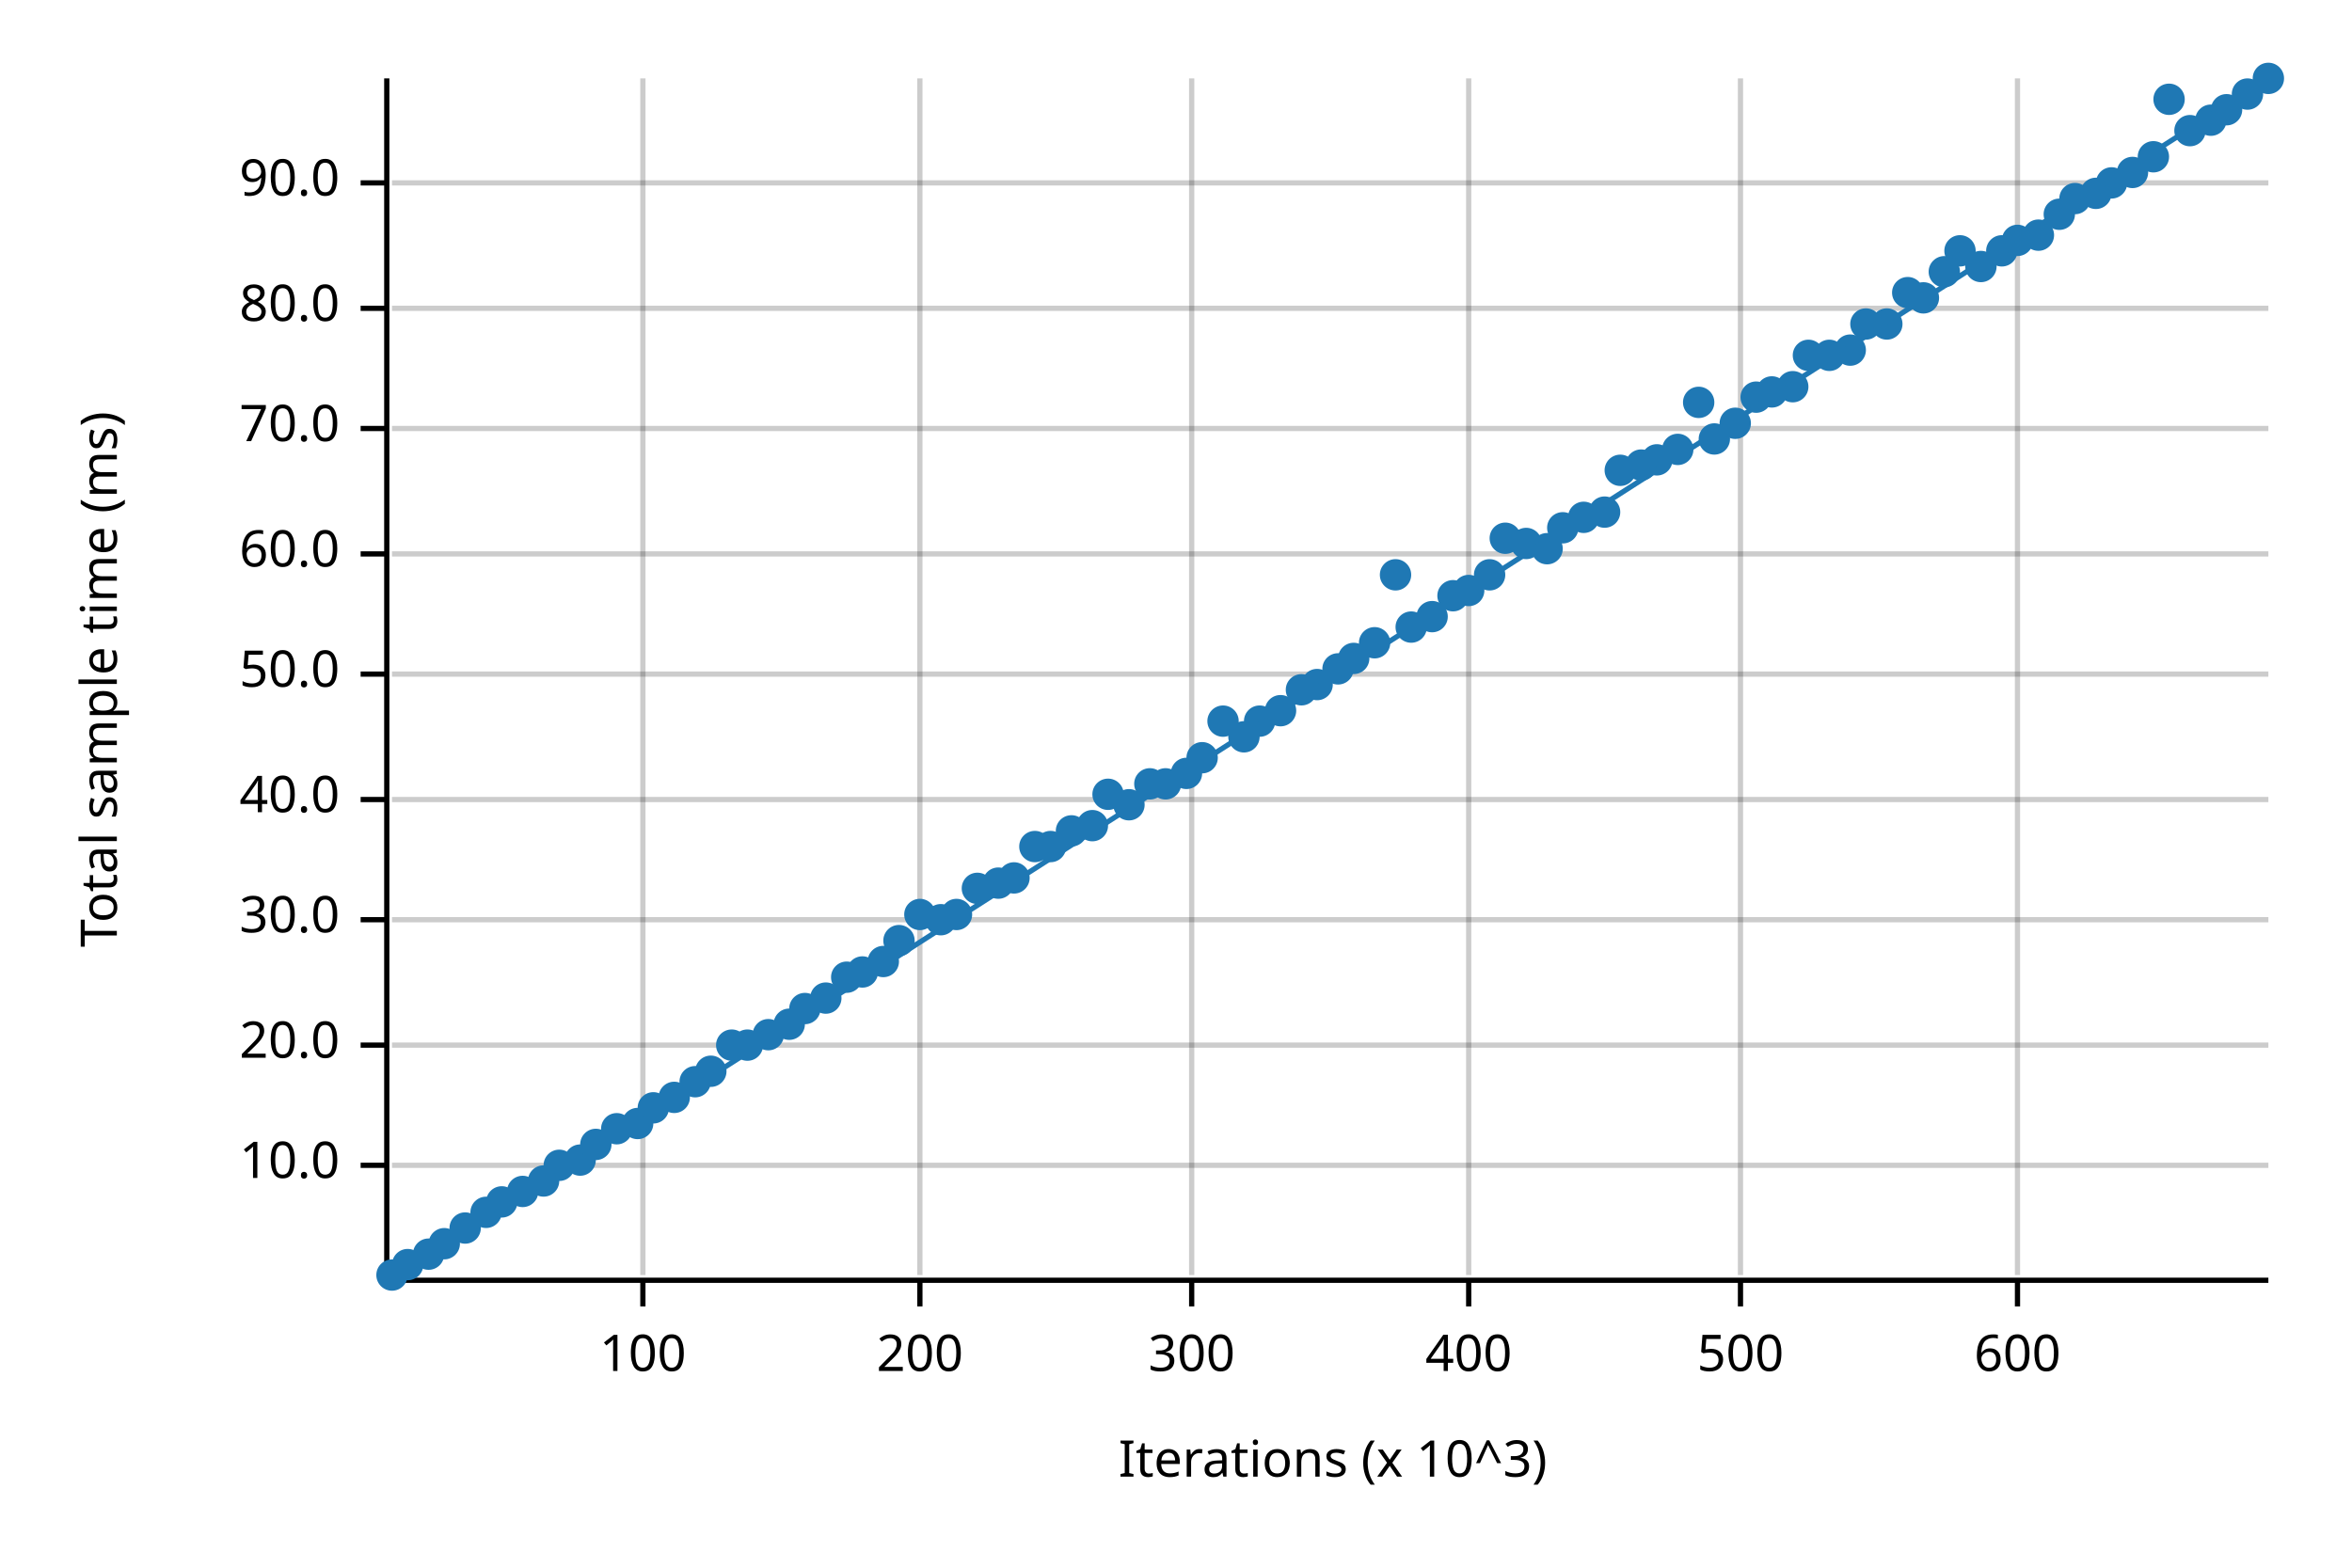
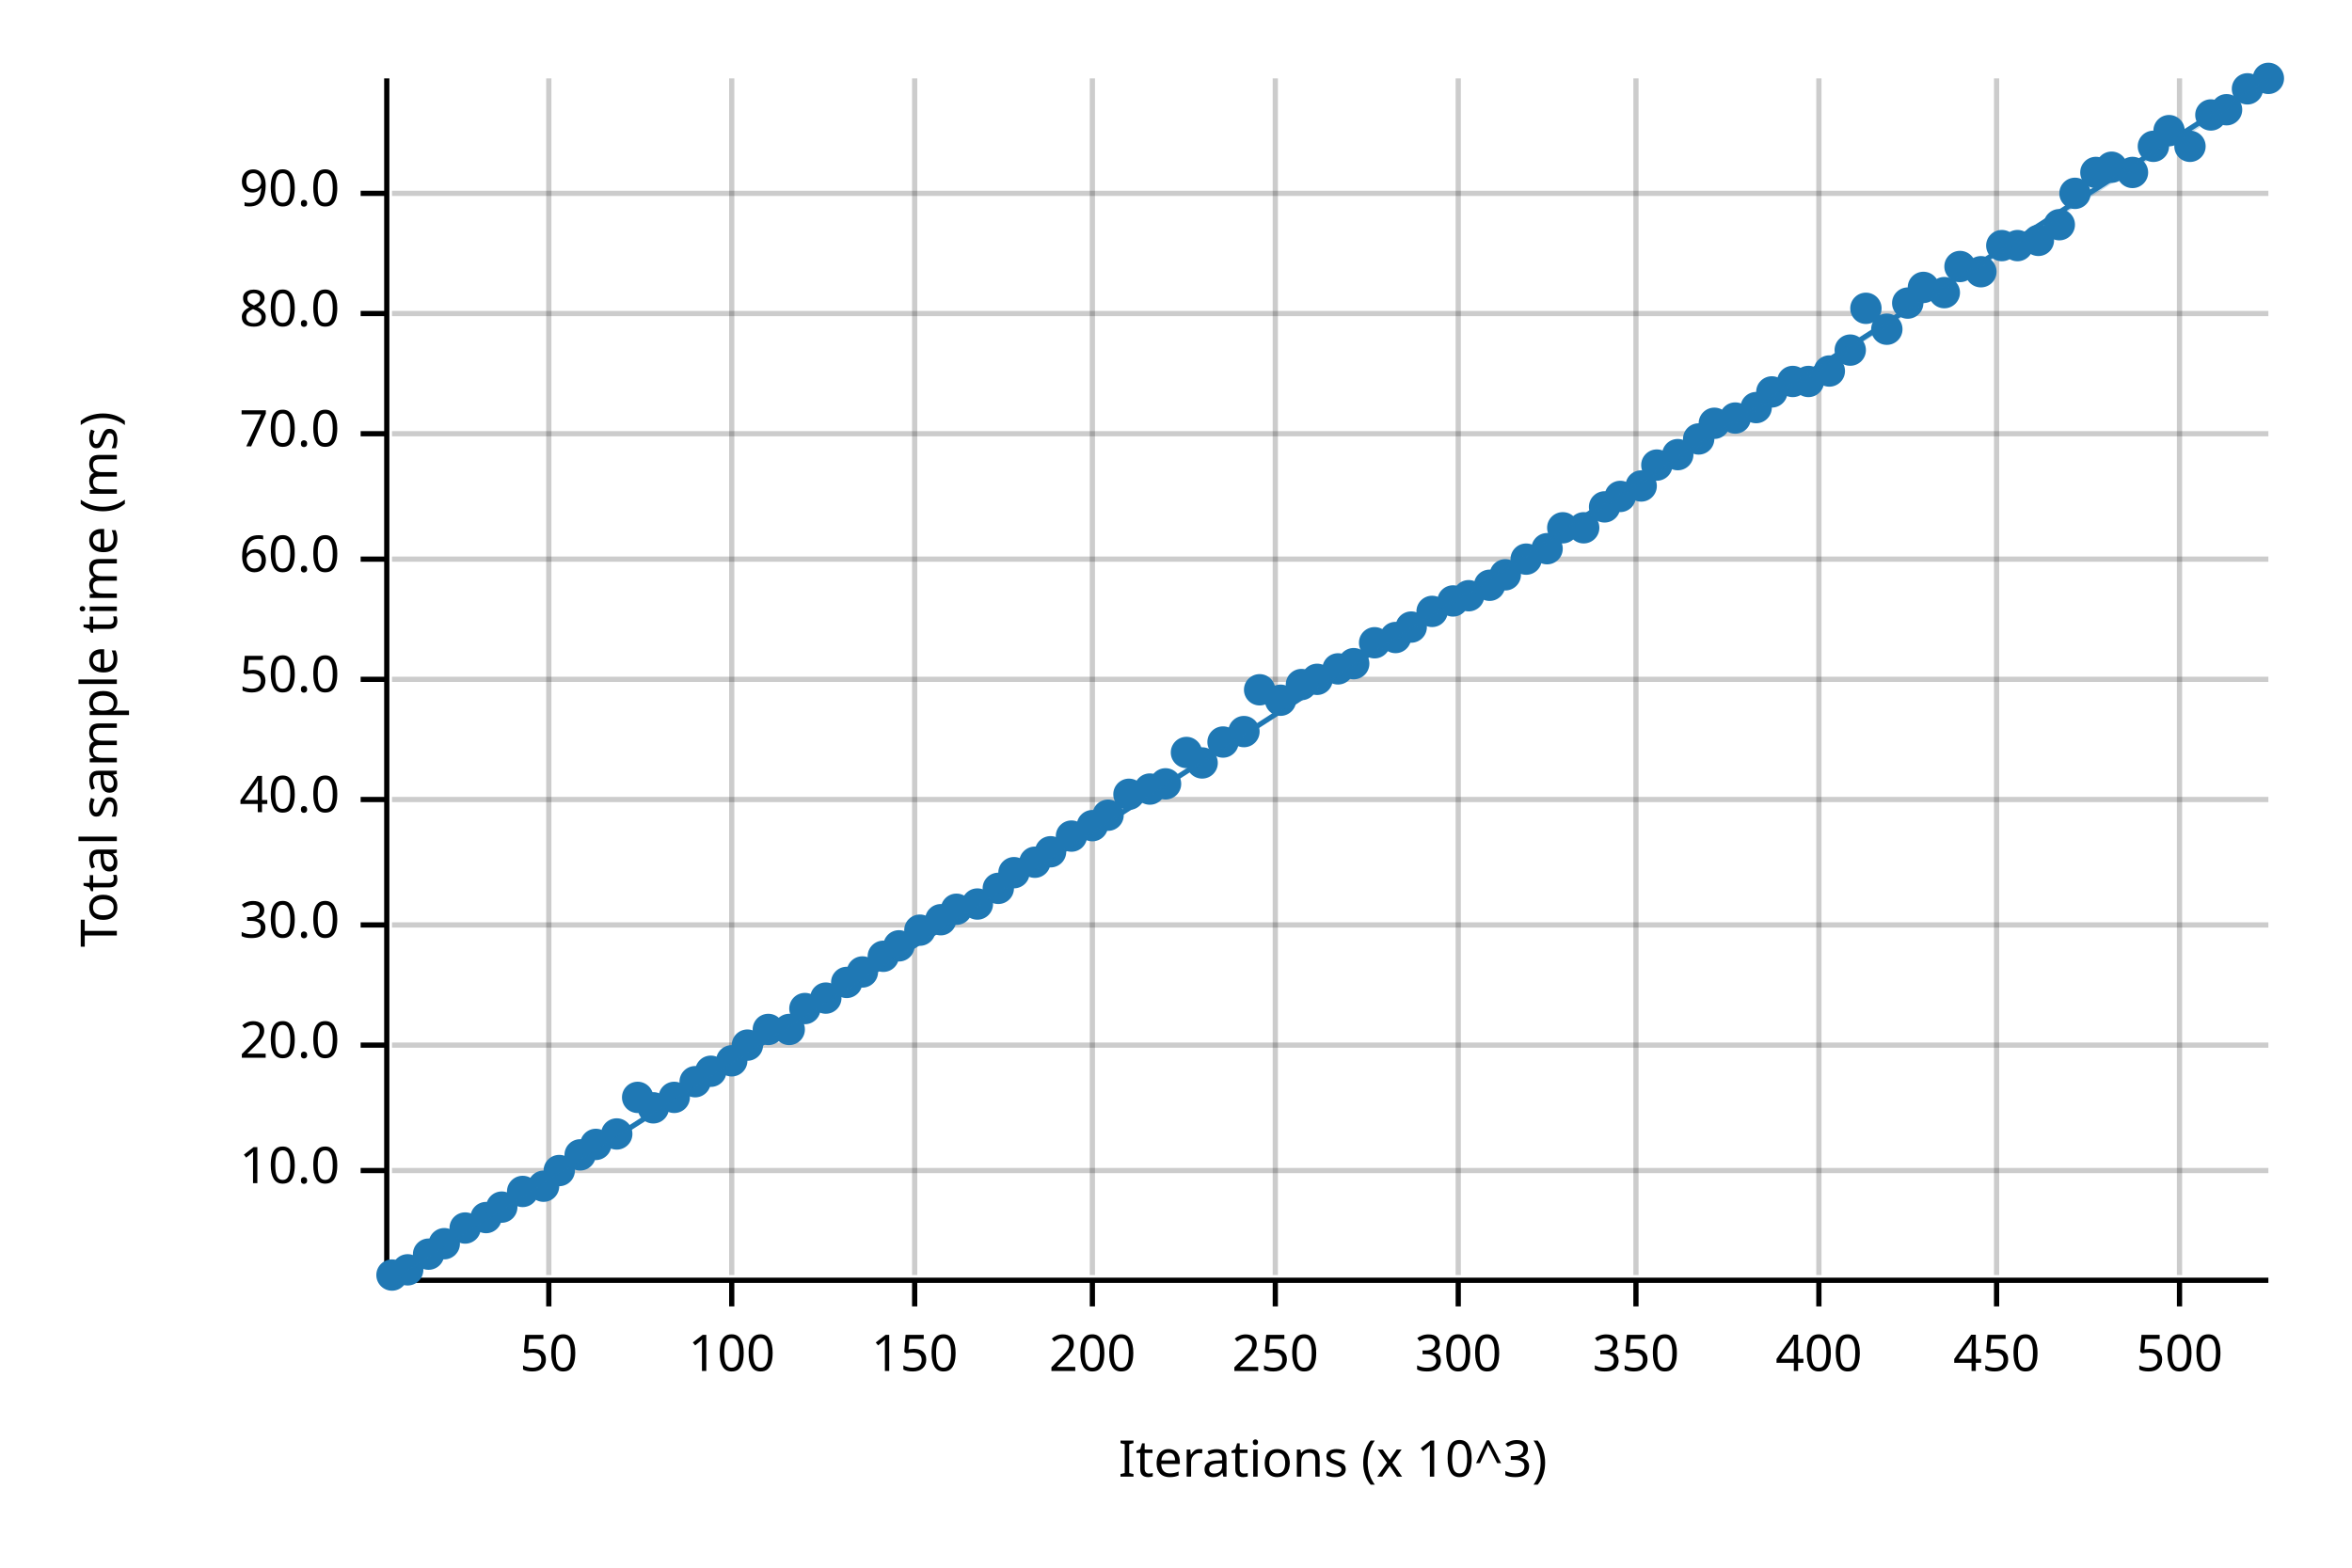
<svg xmlns="http://www.w3.org/2000/svg" width="450" height="300" viewBox="0 0 450 300">
  <text x="15" y="130" dy="0.76em" text-anchor="middle" font-family="sans-serif" font-size="9.677" opacity="1" fill="#000000" transform="rotate(270, 15, 130)">
Total sample time (ms)
</text>
  <text x="255" y="285" dy="-0.5ex" text-anchor="middle" font-family="sans-serif" font-size="9.677" opacity="1" fill="#000000">
Iterations (x 10^3)
</text>
-   <line opacity="0.2" stroke="#000000" stroke-width="1" x1="123" y1="244" x2="123" y2="15" />
-   <line opacity="0.2" stroke="#000000" stroke-width="1" x1="176" y1="244" x2="176" y2="15" />
-   <line opacity="0.2" stroke="#000000" stroke-width="1" x1="228" y1="244" x2="228" y2="15" />
-   <line opacity="0.2" stroke="#000000" stroke-width="1" x1="281" y1="244" x2="281" y2="15" />
-   <line opacity="0.2" stroke="#000000" stroke-width="1" x1="333" y1="244" x2="333" y2="15" />
-   <line opacity="0.2" stroke="#000000" stroke-width="1" x1="386" y1="244" x2="386" y2="15" />
-   <line opacity="0.2" stroke="#000000" stroke-width="1" x1="75" y1="223" x2="434" y2="223" />
+   <line opacity="0.2" stroke="#000000" stroke-width="1" x1="105" y1="244" x2="105" y2="15" />
+   <line opacity="0.2" stroke="#000000" stroke-width="1" x1="140" y1="244" x2="140" y2="15" />
+   <line opacity="0.2" stroke="#000000" stroke-width="1" x1="175" y1="244" x2="175" y2="15" />
+   <line opacity="0.2" stroke="#000000" stroke-width="1" x1="209" y1="244" x2="209" y2="15" />
+   <line opacity="0.2" stroke="#000000" stroke-width="1" x1="244" y1="244" x2="244" y2="15" />
+   <line opacity="0.2" stroke="#000000" stroke-width="1" x1="279" y1="244" x2="279" y2="15" />
+   <line opacity="0.2" stroke="#000000" stroke-width="1" x1="313" y1="244" x2="313" y2="15" />
+   <line opacity="0.2" stroke="#000000" stroke-width="1" x1="348" y1="244" x2="348" y2="15" />
+   <line opacity="0.2" stroke="#000000" stroke-width="1" x1="382" y1="244" x2="382" y2="15" />
+   <line opacity="0.2" stroke="#000000" stroke-width="1" x1="417" y1="244" x2="417" y2="15" />
+   <line opacity="0.2" stroke="#000000" stroke-width="1" x1="75" y1="224" x2="434" y2="224" />
  <line opacity="0.2" stroke="#000000" stroke-width="1" x1="75" y1="200" x2="434" y2="200" />
-   <line opacity="0.2" stroke="#000000" stroke-width="1" x1="75" y1="176" x2="434" y2="176" />
+   <line opacity="0.2" stroke="#000000" stroke-width="1" x1="75" y1="177" x2="434" y2="177" />
  <line opacity="0.2" stroke="#000000" stroke-width="1" x1="75" y1="153" x2="434" y2="153" />
-   <line opacity="0.2" stroke="#000000" stroke-width="1" x1="75" y1="129" x2="434" y2="129" />
-   <line opacity="0.2" stroke="#000000" stroke-width="1" x1="75" y1="106" x2="434" y2="106" />
-   <line opacity="0.2" stroke="#000000" stroke-width="1" x1="75" y1="82" x2="434" y2="82" />
-   <line opacity="0.2" stroke="#000000" stroke-width="1" x1="75" y1="59" x2="434" y2="59" />
-   <line opacity="0.2" stroke="#000000" stroke-width="1" x1="75" y1="35" x2="434" y2="35" />
+   <line opacity="0.2" stroke="#000000" stroke-width="1" x1="75" y1="130" x2="434" y2="130" />
+   <line opacity="0.2" stroke="#000000" stroke-width="1" x1="75" y1="107" x2="434" y2="107" />
+   <line opacity="0.2" stroke="#000000" stroke-width="1" x1="75" y1="83" x2="434" y2="83" />
+   <line opacity="0.2" stroke="#000000" stroke-width="1" x1="75" y1="60" x2="434" y2="60" />
+   <line opacity="0.2" stroke="#000000" stroke-width="1" x1="75" y1="37" x2="434" y2="37" />
  <polyline fill="none" opacity="1" stroke="#000000" stroke-width="1" points="74,15 74,244 " />
-   <text x="65" y="223" dy="0.5ex" text-anchor="end" font-family="sans-serif" font-size="9.677" opacity="1" fill="#000000">
+   <text x="65" y="224" dy="0.5ex" text-anchor="end" font-family="sans-serif" font-size="9.677" opacity="1" fill="#000000">
10.0
</text>
-   <polyline fill="none" opacity="1" stroke="#000000" stroke-width="1" points="69,223 74,223 " />
+   <polyline fill="none" opacity="1" stroke="#000000" stroke-width="1" points="69,224 74,224 " />
  <text x="65" y="200" dy="0.5ex" text-anchor="end" font-family="sans-serif" font-size="9.677" opacity="1" fill="#000000">
20.0
</text>
  <polyline fill="none" opacity="1" stroke="#000000" stroke-width="1" points="69,200 74,200 " />
-   <text x="65" y="176" dy="0.5ex" text-anchor="end" font-family="sans-serif" font-size="9.677" opacity="1" fill="#000000">
+   <text x="65" y="177" dy="0.5ex" text-anchor="end" font-family="sans-serif" font-size="9.677" opacity="1" fill="#000000">
30.0
</text>
-   <polyline fill="none" opacity="1" stroke="#000000" stroke-width="1" points="69,176 74,176 " />
+   <polyline fill="none" opacity="1" stroke="#000000" stroke-width="1" points="69,177 74,177 " />
  <text x="65" y="153" dy="0.5ex" text-anchor="end" font-family="sans-serif" font-size="9.677" opacity="1" fill="#000000">
40.0
</text>
  <polyline fill="none" opacity="1" stroke="#000000" stroke-width="1" points="69,153 74,153 " />
-   <text x="65" y="129" dy="0.5ex" text-anchor="end" font-family="sans-serif" font-size="9.677" opacity="1" fill="#000000">
+   <text x="65" y="130" dy="0.5ex" text-anchor="end" font-family="sans-serif" font-size="9.677" opacity="1" fill="#000000">
50.0
</text>
-   <polyline fill="none" opacity="1" stroke="#000000" stroke-width="1" points="69,129 74,129 " />
-   <text x="65" y="106" dy="0.5ex" text-anchor="end" font-family="sans-serif" font-size="9.677" opacity="1" fill="#000000">
+   <polyline fill="none" opacity="1" stroke="#000000" stroke-width="1" points="69,130 74,130 " />
+   <text x="65" y="107" dy="0.5ex" text-anchor="end" font-family="sans-serif" font-size="9.677" opacity="1" fill="#000000">
60.0
</text>
-   <polyline fill="none" opacity="1" stroke="#000000" stroke-width="1" points="69,106 74,106 " />
-   <text x="65" y="82" dy="0.5ex" text-anchor="end" font-family="sans-serif" font-size="9.677" opacity="1" fill="#000000">
+   <polyline fill="none" opacity="1" stroke="#000000" stroke-width="1" points="69,107 74,107 " />
+   <text x="65" y="83" dy="0.5ex" text-anchor="end" font-family="sans-serif" font-size="9.677" opacity="1" fill="#000000">
70.0
</text>
-   <polyline fill="none" opacity="1" stroke="#000000" stroke-width="1" points="69,82 74,82 " />
-   <text x="65" y="59" dy="0.5ex" text-anchor="end" font-family="sans-serif" font-size="9.677" opacity="1" fill="#000000">
+   <polyline fill="none" opacity="1" stroke="#000000" stroke-width="1" points="69,83 74,83 " />
+   <text x="65" y="60" dy="0.5ex" text-anchor="end" font-family="sans-serif" font-size="9.677" opacity="1" fill="#000000">
80.0
</text>
-   <polyline fill="none" opacity="1" stroke="#000000" stroke-width="1" points="69,59 74,59 " />
-   <text x="65" y="35" dy="0.5ex" text-anchor="end" font-family="sans-serif" font-size="9.677" opacity="1" fill="#000000">
+   <polyline fill="none" opacity="1" stroke="#000000" stroke-width="1" points="69,60 74,60 " />
+   <text x="65" y="37" dy="0.5ex" text-anchor="end" font-family="sans-serif" font-size="9.677" opacity="1" fill="#000000">
90.0
</text>
-   <polyline fill="none" opacity="1" stroke="#000000" stroke-width="1" points="69,35 74,35 " />
+   <polyline fill="none" opacity="1" stroke="#000000" stroke-width="1" points="69,37 74,37 " />
  <polyline fill="none" opacity="1" stroke="#000000" stroke-width="1" points="75,245 434,245 " />
-   <text x="123" y="255" dy="0.76em" text-anchor="middle" font-family="sans-serif" font-size="9.677" opacity="1" fill="#000000">
+   <text x="105" y="255" dy="0.76em" text-anchor="middle" font-family="sans-serif" font-size="9.677" opacity="1" fill="#000000">
+ 50
+ </text>
+   <polyline fill="none" opacity="1" stroke="#000000" stroke-width="1" points="105,245 105,250 " />
+   <text x="140" y="255" dy="0.76em" text-anchor="middle" font-family="sans-serif" font-size="9.677" opacity="1" fill="#000000">
100
</text>
-   <polyline fill="none" opacity="1" stroke="#000000" stroke-width="1" points="123,245 123,250 " />
-   <text x="176" y="255" dy="0.76em" text-anchor="middle" font-family="sans-serif" font-size="9.677" opacity="1" fill="#000000">
+   <polyline fill="none" opacity="1" stroke="#000000" stroke-width="1" points="140,245 140,250 " />
+   <text x="175" y="255" dy="0.76em" text-anchor="middle" font-family="sans-serif" font-size="9.677" opacity="1" fill="#000000">
+ 150
+ </text>
+   <polyline fill="none" opacity="1" stroke="#000000" stroke-width="1" points="175,245 175,250 " />
+   <text x="209" y="255" dy="0.76em" text-anchor="middle" font-family="sans-serif" font-size="9.677" opacity="1" fill="#000000">
200
</text>
-   <polyline fill="none" opacity="1" stroke="#000000" stroke-width="1" points="176,245 176,250 " />
-   <text x="228" y="255" dy="0.76em" text-anchor="middle" font-family="sans-serif" font-size="9.677" opacity="1" fill="#000000">
+   <polyline fill="none" opacity="1" stroke="#000000" stroke-width="1" points="209,245 209,250 " />
+   <text x="244" y="255" dy="0.76em" text-anchor="middle" font-family="sans-serif" font-size="9.677" opacity="1" fill="#000000">
+ 250
+ </text>
+   <polyline fill="none" opacity="1" stroke="#000000" stroke-width="1" points="244,245 244,250 " />
+   <text x="279" y="255" dy="0.76em" text-anchor="middle" font-family="sans-serif" font-size="9.677" opacity="1" fill="#000000">
300
</text>
-   <polyline fill="none" opacity="1" stroke="#000000" stroke-width="1" points="228,245 228,250 " />
-   <text x="281" y="255" dy="0.76em" text-anchor="middle" font-family="sans-serif" font-size="9.677" opacity="1" fill="#000000">
+   <polyline fill="none" opacity="1" stroke="#000000" stroke-width="1" points="279,245 279,250 " />
+   <text x="313" y="255" dy="0.76em" text-anchor="middle" font-family="sans-serif" font-size="9.677" opacity="1" fill="#000000">
+ 350
+ </text>
+   <polyline fill="none" opacity="1" stroke="#000000" stroke-width="1" points="313,245 313,250 " />
+   <text x="348" y="255" dy="0.76em" text-anchor="middle" font-family="sans-serif" font-size="9.677" opacity="1" fill="#000000">
400
</text>
-   <polyline fill="none" opacity="1" stroke="#000000" stroke-width="1" points="281,245 281,250 " />
-   <text x="333" y="255" dy="0.76em" text-anchor="middle" font-family="sans-serif" font-size="9.677" opacity="1" fill="#000000">
+   <polyline fill="none" opacity="1" stroke="#000000" stroke-width="1" points="348,245 348,250 " />
+   <text x="382" y="255" dy="0.76em" text-anchor="middle" font-family="sans-serif" font-size="9.677" opacity="1" fill="#000000">
+ 450
+ </text>
+   <polyline fill="none" opacity="1" stroke="#000000" stroke-width="1" points="382,245 382,250 " />
+   <text x="417" y="255" dy="0.76em" text-anchor="middle" font-family="sans-serif" font-size="9.677" opacity="1" fill="#000000">
500
</text>
-   <polyline fill="none" opacity="1" stroke="#000000" stroke-width="1" points="333,245 333,250 " />
-   <text x="386" y="255" dy="0.76em" text-anchor="middle" font-family="sans-serif" font-size="9.677" opacity="1" fill="#000000">
- 600
- </text>
-   <polyline fill="none" opacity="1" stroke="#000000" stroke-width="1" points="386,245 386,250 " />
+   <polyline fill="none" opacity="1" stroke="#000000" stroke-width="1" points="417,245 417,250 " />
  <circle cx="75" cy="244" r="3" opacity="1" fill="#1F78B4" stroke="none" stroke-width="1" />
-   <circle cx="78" cy="242" r="3" opacity="1" fill="#1F78B4" stroke="none" stroke-width="1" />
+   <circle cx="78" cy="243" r="3" opacity="1" fill="#1F78B4" stroke="none" stroke-width="1" />
  <circle cx="82" cy="240" r="3" opacity="1" fill="#1F78B4" stroke="none" stroke-width="1" />
  <circle cx="85" cy="238" r="3" opacity="1" fill="#1F78B4" stroke="none" stroke-width="1" />
  <circle cx="89" cy="235" r="3" opacity="1" fill="#1F78B4" stroke="none" stroke-width="1" />
-   <circle cx="93" cy="232" r="3" opacity="1" fill="#1F78B4" stroke="none" stroke-width="1" />
-   <circle cx="96" cy="230" r="3" opacity="1" fill="#1F78B4" stroke="none" stroke-width="1" />
+   <circle cx="93" cy="233" r="3" opacity="1" fill="#1F78B4" stroke="none" stroke-width="1" />
+   <circle cx="96" cy="231" r="3" opacity="1" fill="#1F78B4" stroke="none" stroke-width="1" />
  <circle cx="100" cy="228" r="3" opacity="1" fill="#1F78B4" stroke="none" stroke-width="1" />
-   <circle cx="104" cy="226" r="3" opacity="1" fill="#1F78B4" stroke="none" stroke-width="1" />
-   <circle cx="107" cy="223" r="3" opacity="1" fill="#1F78B4" stroke="none" stroke-width="1" />
-   <circle cx="111" cy="222" r="3" opacity="1" fill="#1F78B4" stroke="none" stroke-width="1" />
+   <circle cx="104" cy="227" r="3" opacity="1" fill="#1F78B4" stroke="none" stroke-width="1" />
+   <circle cx="107" cy="224" r="3" opacity="1" fill="#1F78B4" stroke="none" stroke-width="1" />
+   <circle cx="111" cy="221" r="3" opacity="1" fill="#1F78B4" stroke="none" stroke-width="1" />
  <circle cx="114" cy="219" r="3" opacity="1" fill="#1F78B4" stroke="none" stroke-width="1" />
-   <circle cx="118" cy="216" r="3" opacity="1" fill="#1F78B4" stroke="none" stroke-width="1" />
-   <circle cx="122" cy="215" r="3" opacity="1" fill="#1F78B4" stroke="none" stroke-width="1" />
+   <circle cx="118" cy="217" r="3" opacity="1" fill="#1F78B4" stroke="none" stroke-width="1" />
+   <circle cx="122" cy="210" r="3" opacity="1" fill="#1F78B4" stroke="none" stroke-width="1" />
  <circle cx="125" cy="212" r="3" opacity="1" fill="#1F78B4" stroke="none" stroke-width="1" />
  <circle cx="129" cy="210" r="3" opacity="1" fill="#1F78B4" stroke="none" stroke-width="1" />
  <circle cx="133" cy="207" r="3" opacity="1" fill="#1F78B4" stroke="none" stroke-width="1" />
  <circle cx="136" cy="205" r="3" opacity="1" fill="#1F78B4" stroke="none" stroke-width="1" />
-   <circle cx="140" cy="200" r="3" opacity="1" fill="#1F78B4" stroke="none" stroke-width="1" />
+   <circle cx="140" cy="203" r="3" opacity="1" fill="#1F78B4" stroke="none" stroke-width="1" />
  <circle cx="143" cy="200" r="3" opacity="1" fill="#1F78B4" stroke="none" stroke-width="1" />
-   <circle cx="147" cy="198" r="3" opacity="1" fill="#1F78B4" stroke="none" stroke-width="1" />
-   <circle cx="151" cy="196" r="3" opacity="1" fill="#1F78B4" stroke="none" stroke-width="1" />
+   <circle cx="147" cy="197" r="3" opacity="1" fill="#1F78B4" stroke="none" stroke-width="1" />
+   <circle cx="151" cy="197" r="3" opacity="1" fill="#1F78B4" stroke="none" stroke-width="1" />
  <circle cx="154" cy="193" r="3" opacity="1" fill="#1F78B4" stroke="none" stroke-width="1" />
  <circle cx="158" cy="191" r="3" opacity="1" fill="#1F78B4" stroke="none" stroke-width="1" />
-   <circle cx="162" cy="187" r="3" opacity="1" fill="#1F78B4" stroke="none" stroke-width="1" />
+   <circle cx="162" cy="188" r="3" opacity="1" fill="#1F78B4" stroke="none" stroke-width="1" />
  <circle cx="165" cy="186" r="3" opacity="1" fill="#1F78B4" stroke="none" stroke-width="1" />
-   <circle cx="169" cy="184" r="3" opacity="1" fill="#1F78B4" stroke="none" stroke-width="1" />
-   <circle cx="172" cy="180" r="3" opacity="1" fill="#1F78B4" stroke="none" stroke-width="1" />
-   <circle cx="176" cy="175" r="3" opacity="1" fill="#1F78B4" stroke="none" stroke-width="1" />
+   <circle cx="169" cy="183" r="3" opacity="1" fill="#1F78B4" stroke="none" stroke-width="1" />
+   <circle cx="172" cy="181" r="3" opacity="1" fill="#1F78B4" stroke="none" stroke-width="1" />
+   <circle cx="176" cy="178" r="3" opacity="1" fill="#1F78B4" stroke="none" stroke-width="1" />
  <circle cx="180" cy="176" r="3" opacity="1" fill="#1F78B4" stroke="none" stroke-width="1" />
-   <circle cx="183" cy="175" r="3" opacity="1" fill="#1F78B4" stroke="none" stroke-width="1" />
-   <circle cx="187" cy="170" r="3" opacity="1" fill="#1F78B4" stroke="none" stroke-width="1" />
-   <circle cx="191" cy="169" r="3" opacity="1" fill="#1F78B4" stroke="none" stroke-width="1" />
-   <circle cx="194" cy="168" r="3" opacity="1" fill="#1F78B4" stroke="none" stroke-width="1" />
-   <circle cx="198" cy="162" r="3" opacity="1" fill="#1F78B4" stroke="none" stroke-width="1" />
-   <circle cx="201" cy="162" r="3" opacity="1" fill="#1F78B4" stroke="none" stroke-width="1" />
-   <circle cx="205" cy="159" r="3" opacity="1" fill="#1F78B4" stroke="none" stroke-width="1" />
+   <circle cx="183" cy="174" r="3" opacity="1" fill="#1F78B4" stroke="none" stroke-width="1" />
+   <circle cx="187" cy="173" r="3" opacity="1" fill="#1F78B4" stroke="none" stroke-width="1" />
+   <circle cx="191" cy="170" r="3" opacity="1" fill="#1F78B4" stroke="none" stroke-width="1" />
+   <circle cx="194" cy="167" r="3" opacity="1" fill="#1F78B4" stroke="none" stroke-width="1" />
+   <circle cx="198" cy="165" r="3" opacity="1" fill="#1F78B4" stroke="none" stroke-width="1" />
+   <circle cx="201" cy="163" r="3" opacity="1" fill="#1F78B4" stroke="none" stroke-width="1" />
+   <circle cx="205" cy="160" r="3" opacity="1" fill="#1F78B4" stroke="none" stroke-width="1" />
  <circle cx="209" cy="158" r="3" opacity="1" fill="#1F78B4" stroke="none" stroke-width="1" />
-   <circle cx="212" cy="152" r="3" opacity="1" fill="#1F78B4" stroke="none" stroke-width="1" />
-   <circle cx="216" cy="154" r="3" opacity="1" fill="#1F78B4" stroke="none" stroke-width="1" />
-   <circle cx="220" cy="150" r="3" opacity="1" fill="#1F78B4" stroke="none" stroke-width="1" />
+   <circle cx="212" cy="156" r="3" opacity="1" fill="#1F78B4" stroke="none" stroke-width="1" />
+   <circle cx="216" cy="152" r="3" opacity="1" fill="#1F78B4" stroke="none" stroke-width="1" />
+   <circle cx="220" cy="151" r="3" opacity="1" fill="#1F78B4" stroke="none" stroke-width="1" />
  <circle cx="223" cy="150" r="3" opacity="1" fill="#1F78B4" stroke="none" stroke-width="1" />
-   <circle cx="227" cy="148" r="3" opacity="1" fill="#1F78B4" stroke="none" stroke-width="1" />
-   <circle cx="230" cy="145" r="3" opacity="1" fill="#1F78B4" stroke="none" stroke-width="1" />
-   <circle cx="234" cy="138" r="3" opacity="1" fill="#1F78B4" stroke="none" stroke-width="1" />
-   <circle cx="238" cy="141" r="3" opacity="1" fill="#1F78B4" stroke="none" stroke-width="1" />
-   <circle cx="241" cy="138" r="3" opacity="1" fill="#1F78B4" stroke="none" stroke-width="1" />
-   <circle cx="245" cy="136" r="3" opacity="1" fill="#1F78B4" stroke="none" stroke-width="1" />
-   <circle cx="249" cy="132" r="3" opacity="1" fill="#1F78B4" stroke="none" stroke-width="1" />
-   <circle cx="252" cy="131" r="3" opacity="1" fill="#1F78B4" stroke="none" stroke-width="1" />
+   <circle cx="227" cy="144" r="3" opacity="1" fill="#1F78B4" stroke="none" stroke-width="1" />
+   <circle cx="230" cy="146" r="3" opacity="1" fill="#1F78B4" stroke="none" stroke-width="1" />
+   <circle cx="234" cy="142" r="3" opacity="1" fill="#1F78B4" stroke="none" stroke-width="1" />
+   <circle cx="238" cy="140" r="3" opacity="1" fill="#1F78B4" stroke="none" stroke-width="1" />
+   <circle cx="241" cy="132" r="3" opacity="1" fill="#1F78B4" stroke="none" stroke-width="1" />
+   <circle cx="245" cy="134" r="3" opacity="1" fill="#1F78B4" stroke="none" stroke-width="1" />
+   <circle cx="249" cy="131" r="3" opacity="1" fill="#1F78B4" stroke="none" stroke-width="1" />
+   <circle cx="252" cy="130" r="3" opacity="1" fill="#1F78B4" stroke="none" stroke-width="1" />
  <circle cx="256" cy="128" r="3" opacity="1" fill="#1F78B4" stroke="none" stroke-width="1" />
-   <circle cx="259" cy="126" r="3" opacity="1" fill="#1F78B4" stroke="none" stroke-width="1" />
+   <circle cx="259" cy="127" r="3" opacity="1" fill="#1F78B4" stroke="none" stroke-width="1" />
  <circle cx="263" cy="123" r="3" opacity="1" fill="#1F78B4" stroke="none" stroke-width="1" />
-   <circle cx="267" cy="110" r="3" opacity="1" fill="#1F78B4" stroke="none" stroke-width="1" />
+   <circle cx="267" cy="122" r="3" opacity="1" fill="#1F78B4" stroke="none" stroke-width="1" />
  <circle cx="270" cy="120" r="3" opacity="1" fill="#1F78B4" stroke="none" stroke-width="1" />
-   <circle cx="274" cy="118" r="3" opacity="1" fill="#1F78B4" stroke="none" stroke-width="1" />
-   <circle cx="278" cy="114" r="3" opacity="1" fill="#1F78B4" stroke="none" stroke-width="1" />
-   <circle cx="281" cy="113" r="3" opacity="1" fill="#1F78B4" stroke="none" stroke-width="1" />
-   <circle cx="285" cy="110" r="3" opacity="1" fill="#1F78B4" stroke="none" stroke-width="1" />
-   <circle cx="288" cy="103" r="3" opacity="1" fill="#1F78B4" stroke="none" stroke-width="1" />
-   <circle cx="292" cy="104" r="3" opacity="1" fill="#1F78B4" stroke="none" stroke-width="1" />
+   <circle cx="274" cy="117" r="3" opacity="1" fill="#1F78B4" stroke="none" stroke-width="1" />
+   <circle cx="278" cy="115" r="3" opacity="1" fill="#1F78B4" stroke="none" stroke-width="1" />
+   <circle cx="281" cy="114" r="3" opacity="1" fill="#1F78B4" stroke="none" stroke-width="1" />
+   <circle cx="285" cy="112" r="3" opacity="1" fill="#1F78B4" stroke="none" stroke-width="1" />
+   <circle cx="288" cy="110" r="3" opacity="1" fill="#1F78B4" stroke="none" stroke-width="1" />
+   <circle cx="292" cy="107" r="3" opacity="1" fill="#1F78B4" stroke="none" stroke-width="1" />
  <circle cx="296" cy="105" r="3" opacity="1" fill="#1F78B4" stroke="none" stroke-width="1" />
  <circle cx="299" cy="101" r="3" opacity="1" fill="#1F78B4" stroke="none" stroke-width="1" />
-   <circle cx="303" cy="99" r="3" opacity="1" fill="#1F78B4" stroke="none" stroke-width="1" />
-   <circle cx="307" cy="98" r="3" opacity="1" fill="#1F78B4" stroke="none" stroke-width="1" />
-   <circle cx="310" cy="90" r="3" opacity="1" fill="#1F78B4" stroke="none" stroke-width="1" />
-   <circle cx="314" cy="89" r="3" opacity="1" fill="#1F78B4" stroke="none" stroke-width="1" />
-   <circle cx="317" cy="88" r="3" opacity="1" fill="#1F78B4" stroke="none" stroke-width="1" />
-   <circle cx="321" cy="86" r="3" opacity="1" fill="#1F78B4" stroke="none" stroke-width="1" />
-   <circle cx="325" cy="77" r="3" opacity="1" fill="#1F78B4" stroke="none" stroke-width="1" />
-   <circle cx="328" cy="84" r="3" opacity="1" fill="#1F78B4" stroke="none" stroke-width="1" />
-   <circle cx="332" cy="81" r="3" opacity="1" fill="#1F78B4" stroke="none" stroke-width="1" />
-   <circle cx="336" cy="76" r="3" opacity="1" fill="#1F78B4" stroke="none" stroke-width="1" />
+   <circle cx="303" cy="101" r="3" opacity="1" fill="#1F78B4" stroke="none" stroke-width="1" />
+   <circle cx="307" cy="97" r="3" opacity="1" fill="#1F78B4" stroke="none" stroke-width="1" />
+   <circle cx="310" cy="95" r="3" opacity="1" fill="#1F78B4" stroke="none" stroke-width="1" />
+   <circle cx="314" cy="93" r="3" opacity="1" fill="#1F78B4" stroke="none" stroke-width="1" />
+   <circle cx="317" cy="89" r="3" opacity="1" fill="#1F78B4" stroke="none" stroke-width="1" />
+   <circle cx="321" cy="87" r="3" opacity="1" fill="#1F78B4" stroke="none" stroke-width="1" />
+   <circle cx="325" cy="84" r="3" opacity="1" fill="#1F78B4" stroke="none" stroke-width="1" />
+   <circle cx="328" cy="81" r="3" opacity="1" fill="#1F78B4" stroke="none" stroke-width="1" />
+   <circle cx="332" cy="80" r="3" opacity="1" fill="#1F78B4" stroke="none" stroke-width="1" />
+   <circle cx="336" cy="78" r="3" opacity="1" fill="#1F78B4" stroke="none" stroke-width="1" />
  <circle cx="339" cy="75" r="3" opacity="1" fill="#1F78B4" stroke="none" stroke-width="1" />
-   <circle cx="343" cy="74" r="3" opacity="1" fill="#1F78B4" stroke="none" stroke-width="1" />
-   <circle cx="346" cy="68" r="3" opacity="1" fill="#1F78B4" stroke="none" stroke-width="1" />
-   <circle cx="350" cy="68" r="3" opacity="1" fill="#1F78B4" stroke="none" stroke-width="1" />
+   <circle cx="343" cy="73" r="3" opacity="1" fill="#1F78B4" stroke="none" stroke-width="1" />
+   <circle cx="346" cy="73" r="3" opacity="1" fill="#1F78B4" stroke="none" stroke-width="1" />
+   <circle cx="350" cy="71" r="3" opacity="1" fill="#1F78B4" stroke="none" stroke-width="1" />
  <circle cx="354" cy="67" r="3" opacity="1" fill="#1F78B4" stroke="none" stroke-width="1" />
-   <circle cx="357" cy="62" r="3" opacity="1" fill="#1F78B4" stroke="none" stroke-width="1" />
-   <circle cx="361" cy="62" r="3" opacity="1" fill="#1F78B4" stroke="none" stroke-width="1" />
-   <circle cx="365" cy="56" r="3" opacity="1" fill="#1F78B4" stroke="none" stroke-width="1" />
-   <circle cx="368" cy="57" r="3" opacity="1" fill="#1F78B4" stroke="none" stroke-width="1" />
-   <circle cx="372" cy="52" r="3" opacity="1" fill="#1F78B4" stroke="none" stroke-width="1" />
-   <circle cx="375" cy="48" r="3" opacity="1" fill="#1F78B4" stroke="none" stroke-width="1" />
-   <circle cx="379" cy="51" r="3" opacity="1" fill="#1F78B4" stroke="none" stroke-width="1" />
-   <circle cx="383" cy="48" r="3" opacity="1" fill="#1F78B4" stroke="none" stroke-width="1" />
-   <circle cx="386" cy="46" r="3" opacity="1" fill="#1F78B4" stroke="none" stroke-width="1" />
-   <circle cx="390" cy="45" r="3" opacity="1" fill="#1F78B4" stroke="none" stroke-width="1" />
-   <circle cx="394" cy="41" r="3" opacity="1" fill="#1F78B4" stroke="none" stroke-width="1" />
-   <circle cx="397" cy="38" r="3" opacity="1" fill="#1F78B4" stroke="none" stroke-width="1" />
-   <circle cx="401" cy="37" r="3" opacity="1" fill="#1F78B4" stroke="none" stroke-width="1" />
-   <circle cx="404" cy="35" r="3" opacity="1" fill="#1F78B4" stroke="none" stroke-width="1" />
+   <circle cx="357" cy="59" r="3" opacity="1" fill="#1F78B4" stroke="none" stroke-width="1" />
+   <circle cx="361" cy="63" r="3" opacity="1" fill="#1F78B4" stroke="none" stroke-width="1" />
+   <circle cx="365" cy="58" r="3" opacity="1" fill="#1F78B4" stroke="none" stroke-width="1" />
+   <circle cx="368" cy="55" r="3" opacity="1" fill="#1F78B4" stroke="none" stroke-width="1" />
+   <circle cx="372" cy="56" r="3" opacity="1" fill="#1F78B4" stroke="none" stroke-width="1" />
+   <circle cx="375" cy="51" r="3" opacity="1" fill="#1F78B4" stroke="none" stroke-width="1" />
+   <circle cx="379" cy="52" r="3" opacity="1" fill="#1F78B4" stroke="none" stroke-width="1" />
+   <circle cx="383" cy="47" r="3" opacity="1" fill="#1F78B4" stroke="none" stroke-width="1" />
+   <circle cx="386" cy="47" r="3" opacity="1" fill="#1F78B4" stroke="none" stroke-width="1" />
+   <circle cx="390" cy="46" r="3" opacity="1" fill="#1F78B4" stroke="none" stroke-width="1" />
+   <circle cx="394" cy="43" r="3" opacity="1" fill="#1F78B4" stroke="none" stroke-width="1" />
+   <circle cx="397" cy="37" r="3" opacity="1" fill="#1F78B4" stroke="none" stroke-width="1" />
+   <circle cx="401" cy="33" r="3" opacity="1" fill="#1F78B4" stroke="none" stroke-width="1" />
+   <circle cx="404" cy="32" r="3" opacity="1" fill="#1F78B4" stroke="none" stroke-width="1" />
  <circle cx="408" cy="33" r="3" opacity="1" fill="#1F78B4" stroke="none" stroke-width="1" />
-   <circle cx="412" cy="30" r="3" opacity="1" fill="#1F78B4" stroke="none" stroke-width="1" />
-   <circle cx="415" cy="19" r="3" opacity="1" fill="#1F78B4" stroke="none" stroke-width="1" />
-   <circle cx="419" cy="25" r="3" opacity="1" fill="#1F78B4" stroke="none" stroke-width="1" />
-   <circle cx="423" cy="23" r="3" opacity="1" fill="#1F78B4" stroke="none" stroke-width="1" />
+   <circle cx="412" cy="28" r="3" opacity="1" fill="#1F78B4" stroke="none" stroke-width="1" />
+   <circle cx="415" cy="25" r="3" opacity="1" fill="#1F78B4" stroke="none" stroke-width="1" />
+   <circle cx="419" cy="28" r="3" opacity="1" fill="#1F78B4" stroke="none" stroke-width="1" />
+   <circle cx="423" cy="22" r="3" opacity="1" fill="#1F78B4" stroke="none" stroke-width="1" />
  <circle cx="426" cy="21" r="3" opacity="1" fill="#1F78B4" stroke="none" stroke-width="1" />
-   <circle cx="430" cy="18" r="3" opacity="1" fill="#1F78B4" stroke="none" stroke-width="1" />
+   <circle cx="430" cy="17" r="3" opacity="1" fill="#1F78B4" stroke="none" stroke-width="1" />
  <circle cx="434" cy="15" r="3" opacity="1" fill="#1F78B4" stroke="none" stroke-width="1" />
  <polyline fill="none" opacity="1" stroke="#1F78B4" stroke-width="1" points="75,245 434,15 " />
-   <polygon opacity="0.25" fill="#1F78B4" points="75,245 434,15 434,15 " />
+   <polygon opacity="0.25" fill="#1F78B4" points="75,245 434,16 434,15 " />
</svg>
